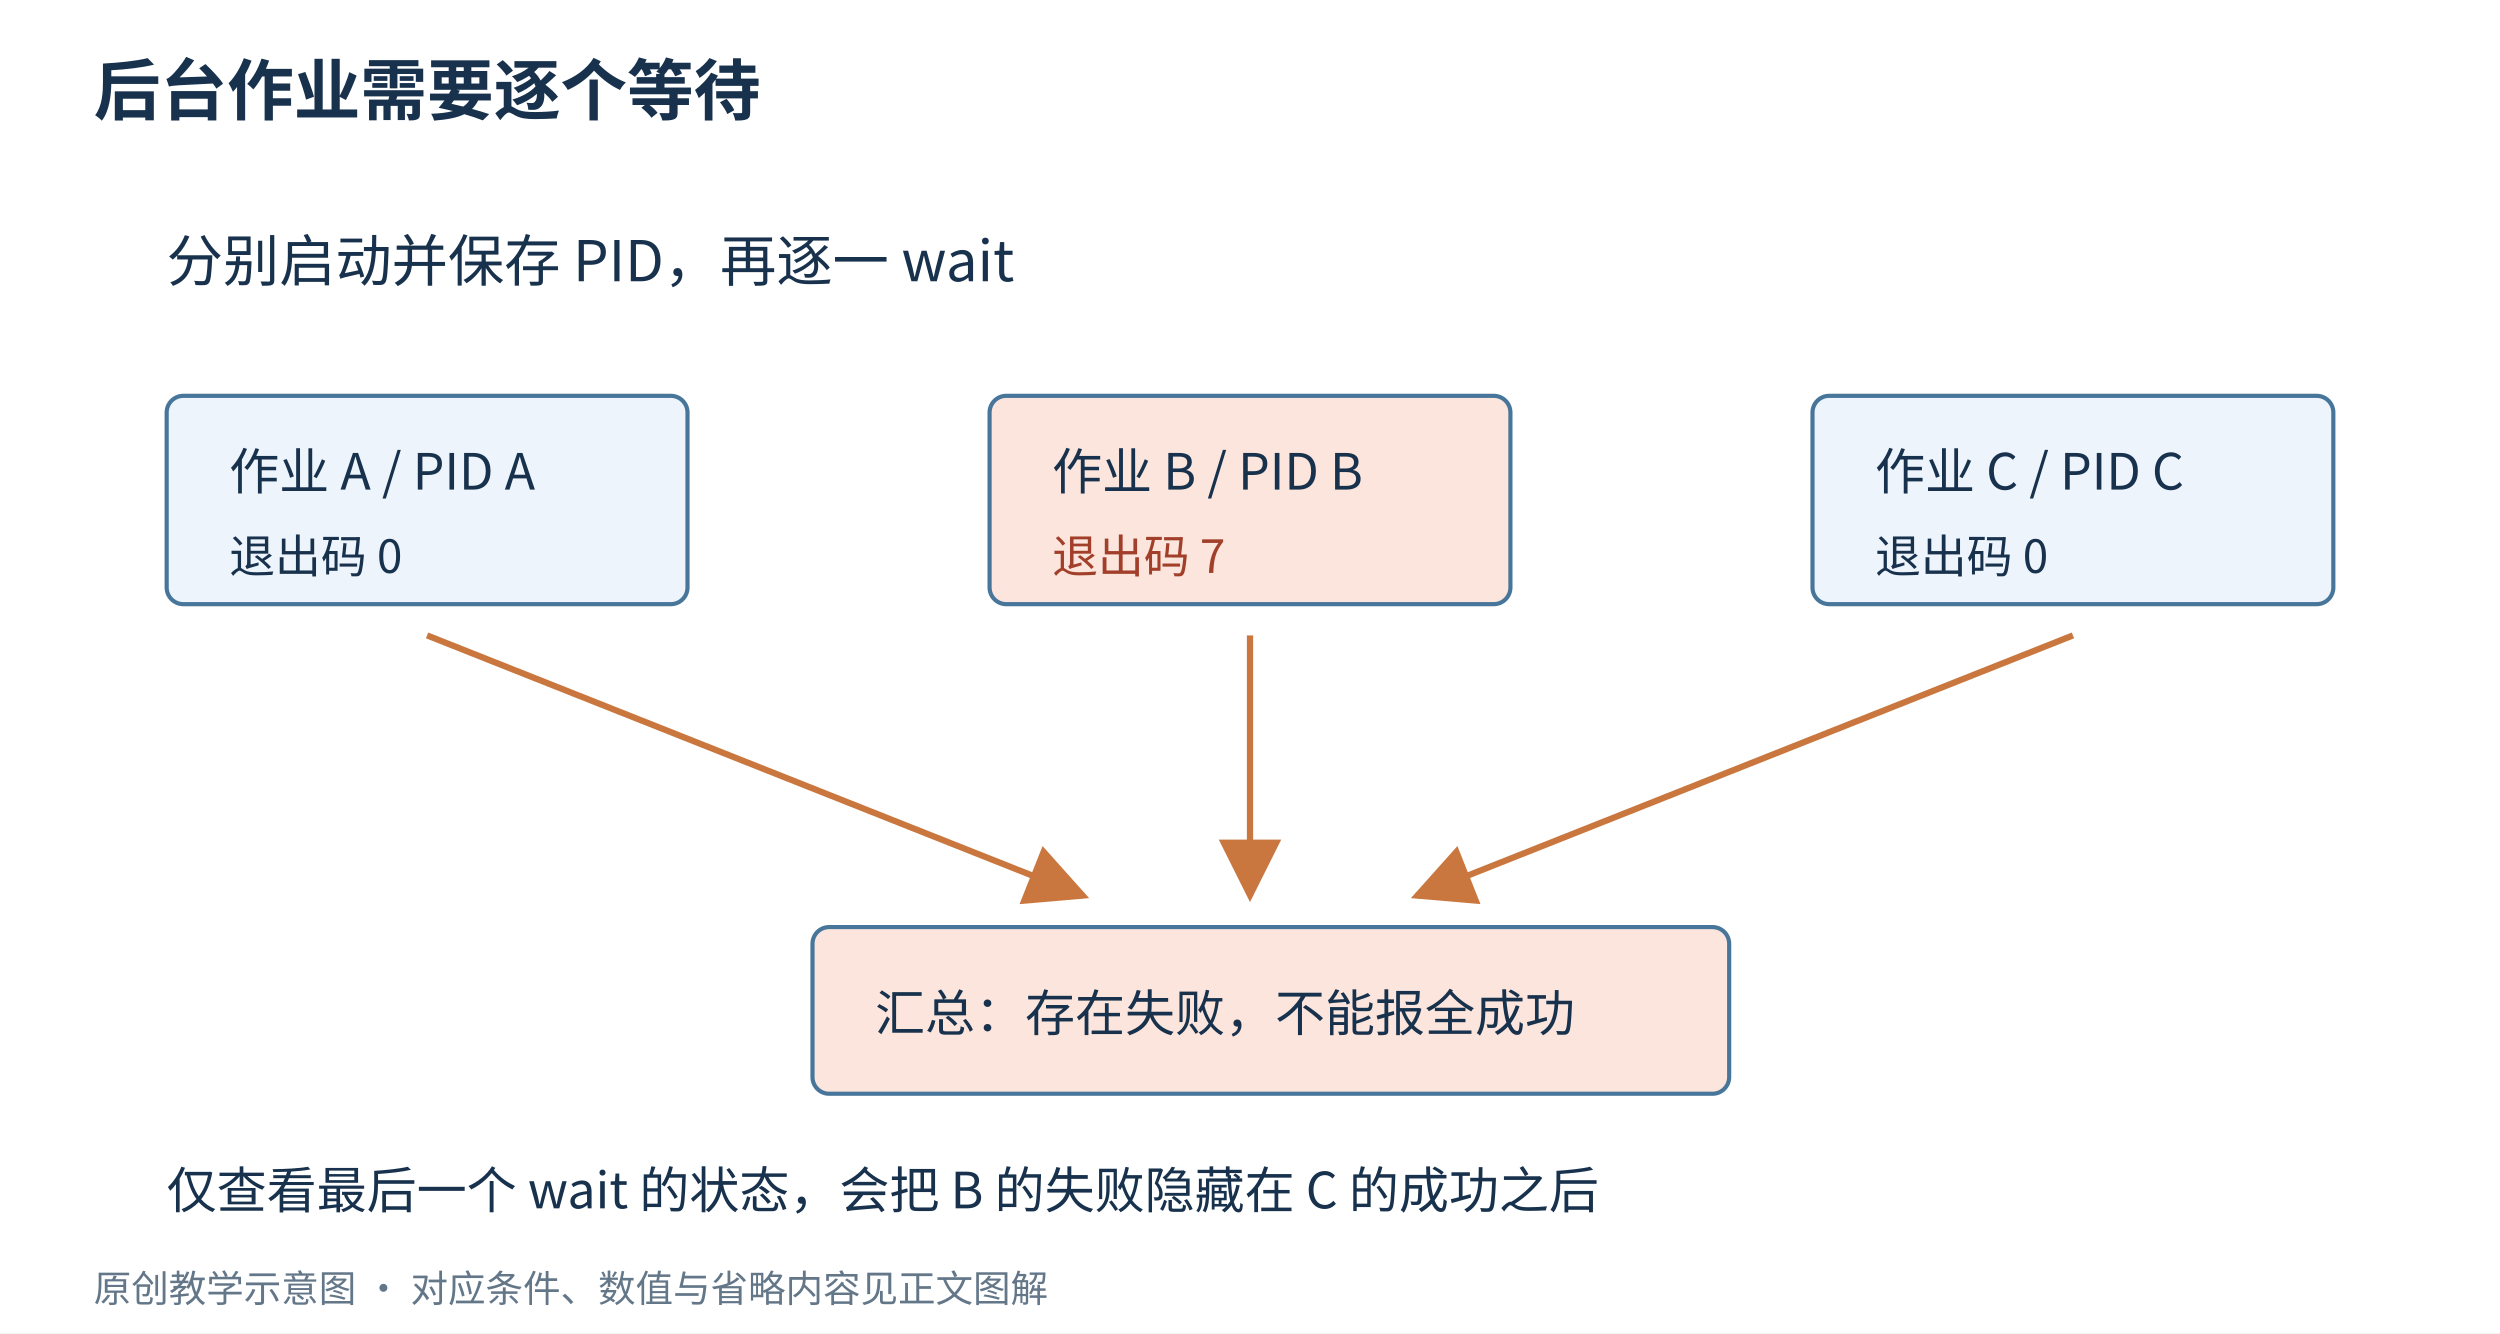
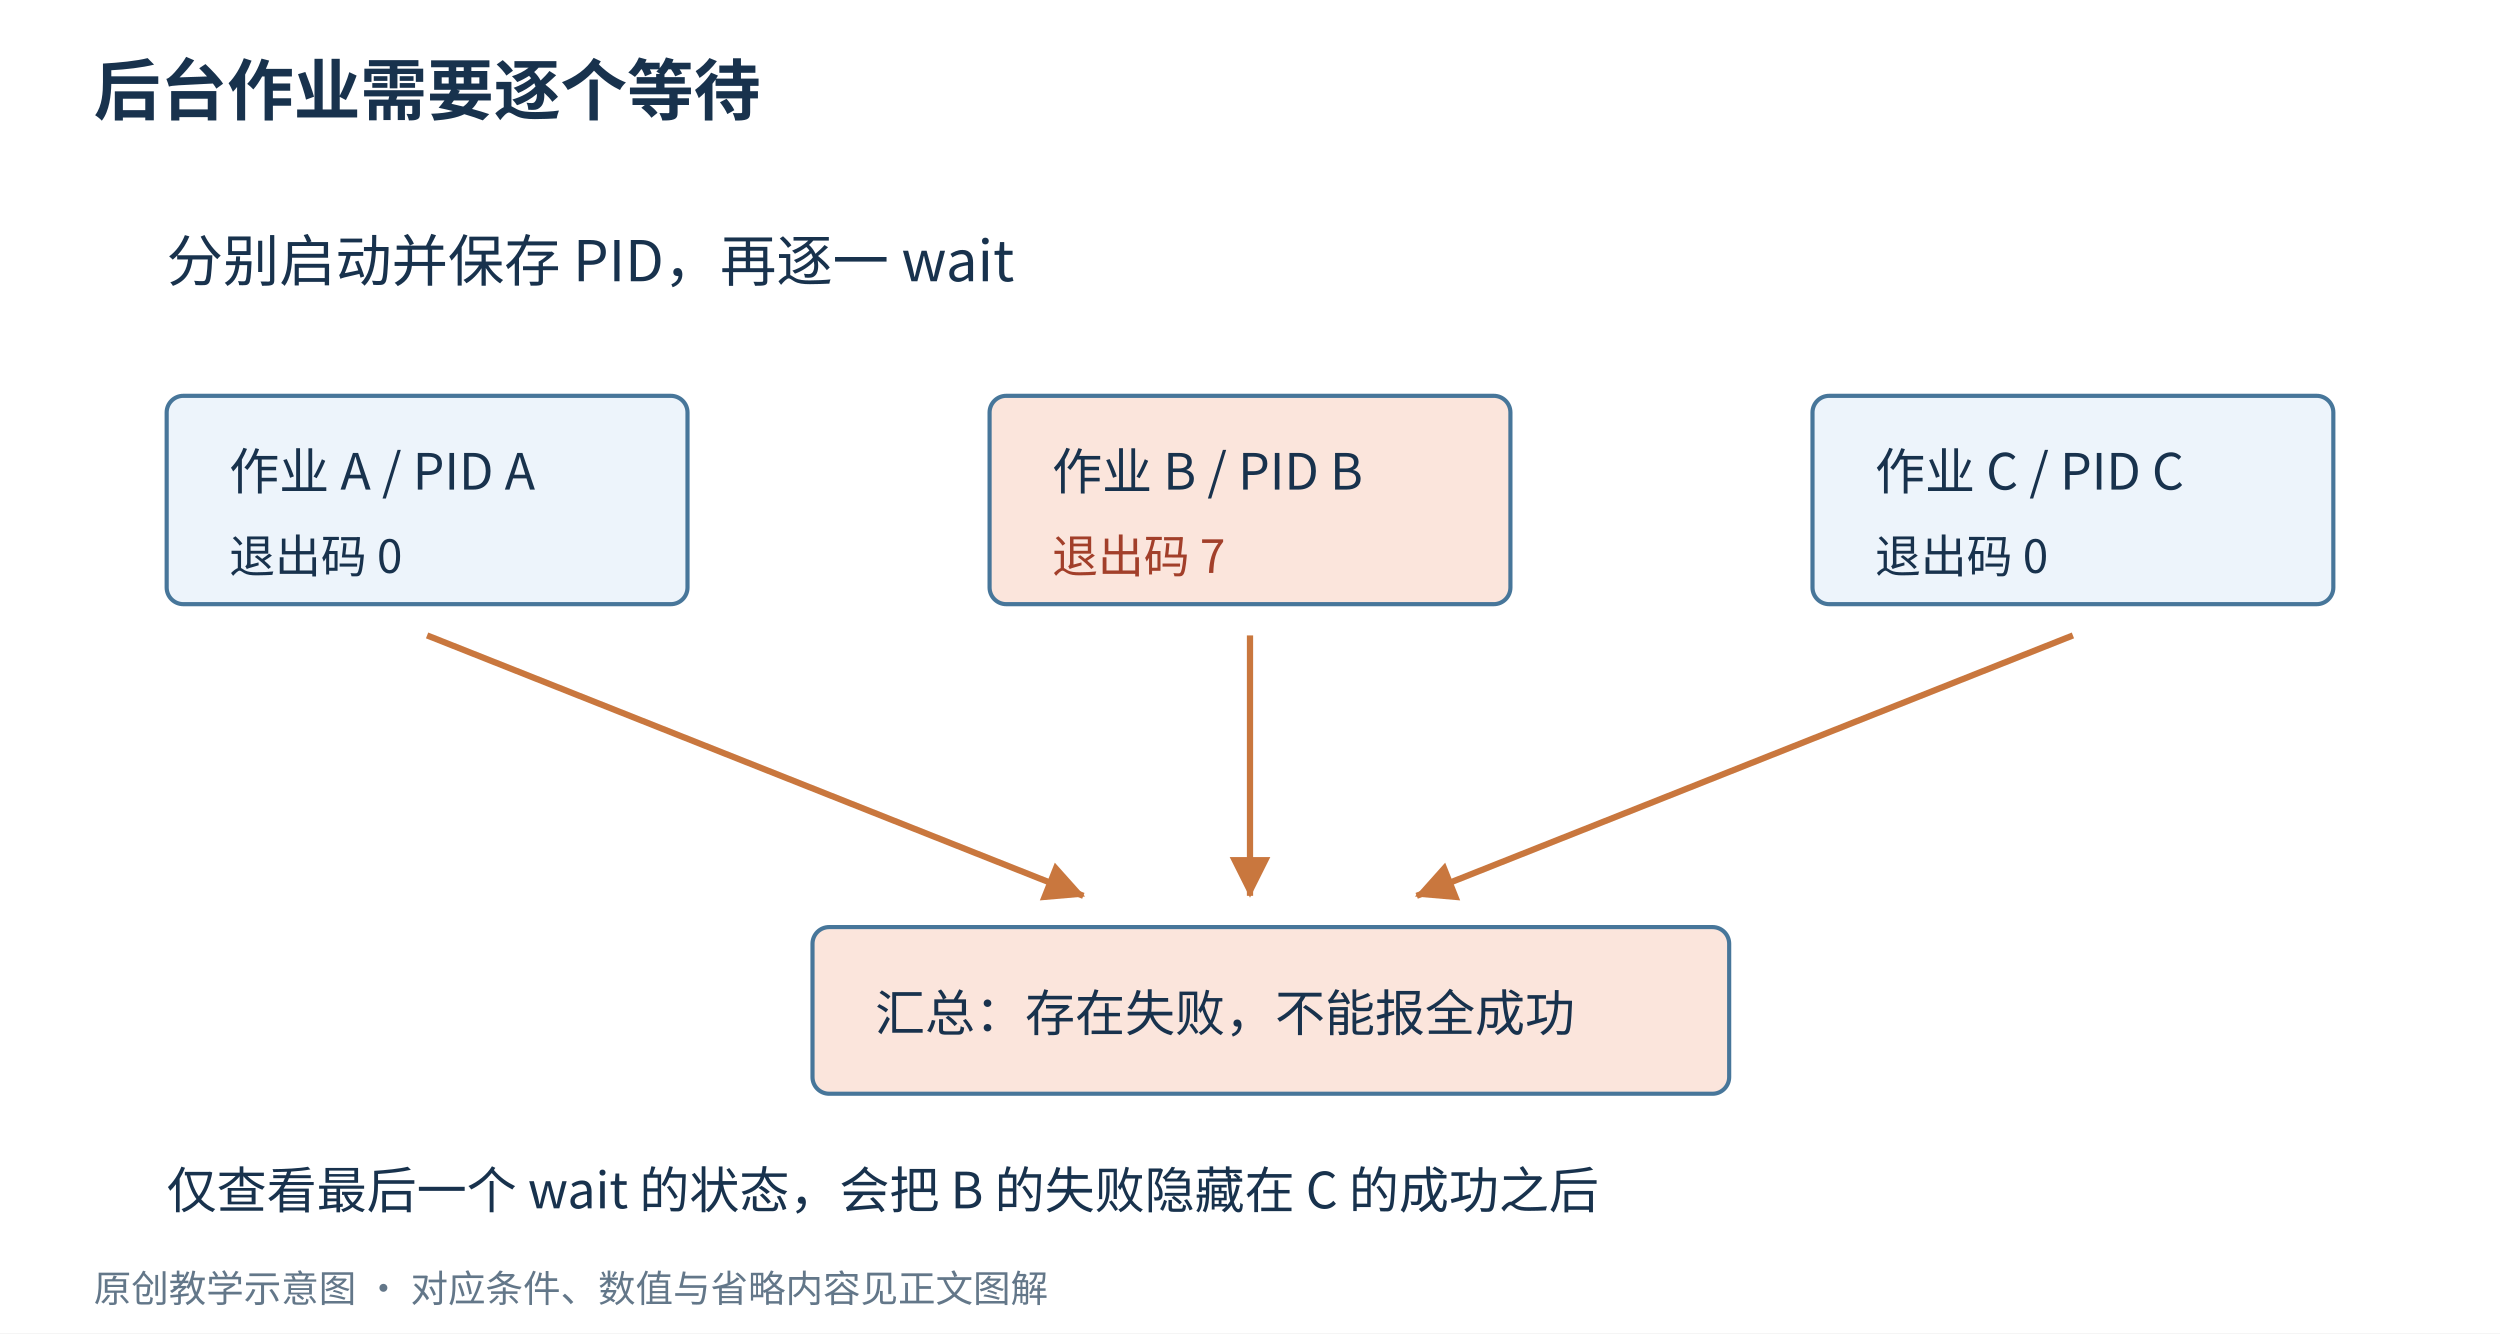
<svg xmlns="http://www.w3.org/2000/svg" width="1200" height="640" viewBox="0 0 1200 640" role="img" aria-labelledby="title desc">
  <defs>
    <marker id="arrow" markerWidth="10" markerHeight="10" refX="9" refY="5" orient="auto">
      <path d="M0,0 L10,5 L0,10" fill="#c9773e" />
+     </marker>
+     <marker id="tip-c9773e" markerWidth="6.5" markerHeight="6.5" refX="6.2" refY="3.25" orient="auto" viewBox="0 0 6.5 6.5">
+       <path d="M0 0 L6.5 3.25 L0 6.5 Z" fill="#c9773e" />
    </marker>
  </defs>
  <rect width="1200" height="640" fill="white" />
  <g font-family="Microsoft YaHei, Noto Sans CJK SC, sans-serif">
    <text x="45" y="55" font-size="32" fill="#18324d" font-weight="700">后台作业需要逐个等待</text>
    <text x="80" y="135" font-size="27" fill="#18324d" font-weight="400">分别启动并保存 PID，再逐一 wait</text>
    <rect x="80" y="190" width="250" height="100" rx="8" fill="#edf4fb" stroke="#47769a" stroke-width="2" />
    <text x="110" y="235" font-size="24" fill="#18324d" font-weight="400">作业 A / PID A</text>
    <text x="110" y="275" font-size="22" fill="#18324d" font-weight="400">退出码 0</text>
    <rect x="475" y="190" width="250" height="100" rx="8" fill="#fbe5dc" stroke="#47769a" stroke-width="2" />
    <text x="505" y="235" font-size="24" fill="#18324d" font-weight="400">作业 B / PID B</text>
    <text x="505" y="275" font-size="22" fill="#a23f2a" font-weight="400">退出码 7</text>
    <rect x="870" y="190" width="250" height="100" rx="8" fill="#edf4fb" stroke="#47769a" stroke-width="2" />
    <text x="900" y="235" font-size="24" fill="#18324d" font-weight="400">作业 C / PID C</text>
    <text x="900" y="275" font-size="22" fill="#18324d" font-weight="400">退出码 0</text>
-     <path d="M205 305 L520 430" fill="none" stroke="#c9773e" stroke-width="3" marker-end="url(#arrow)" />
-     <path d="M600 305 L600 430" fill="none" stroke="#c9773e" stroke-width="3" marker-end="url(#arrow)" />
-     <path d="M995 305 L680 430" fill="none" stroke="#c9773e" stroke-width="3" marker-end="url(#arrow)" />
+     <path d="M205 305 L520 430" fill="none" stroke="#c9773e" stroke-width="3" marker-end="url(#tip-c9773e)" />
+     <path d="M600 305 L600 430" fill="none" stroke="#c9773e" stroke-width="3" marker-end="url(#tip-c9773e)" />
+     <path d="M995 305 L680 430" fill="none" stroke="#c9773e" stroke-width="3" marker-end="url(#tip-c9773e)" />
    <rect x="390" y="445" width="440" height="80" rx="8" fill="#fbe5dc" stroke="#47769a" stroke-width="2" />
    <text x="420" y="495" font-size="24" fill="#18324d" font-weight="400">汇总：存在失败，不能报全成功</text>
    <text x="80" y="580" font-size="24" fill="#18324d" font-weight="400">仅查看最后一个 wait 的状态，会把 B 的失败隐藏在 C 的成功之后</text>
    <text x="45" y="625" font-size="18" fill="#637789" font-weight="400">原创教学示意图 · 对应条件、数值与省略内容见正文图解</text>
  </g>
</svg>
